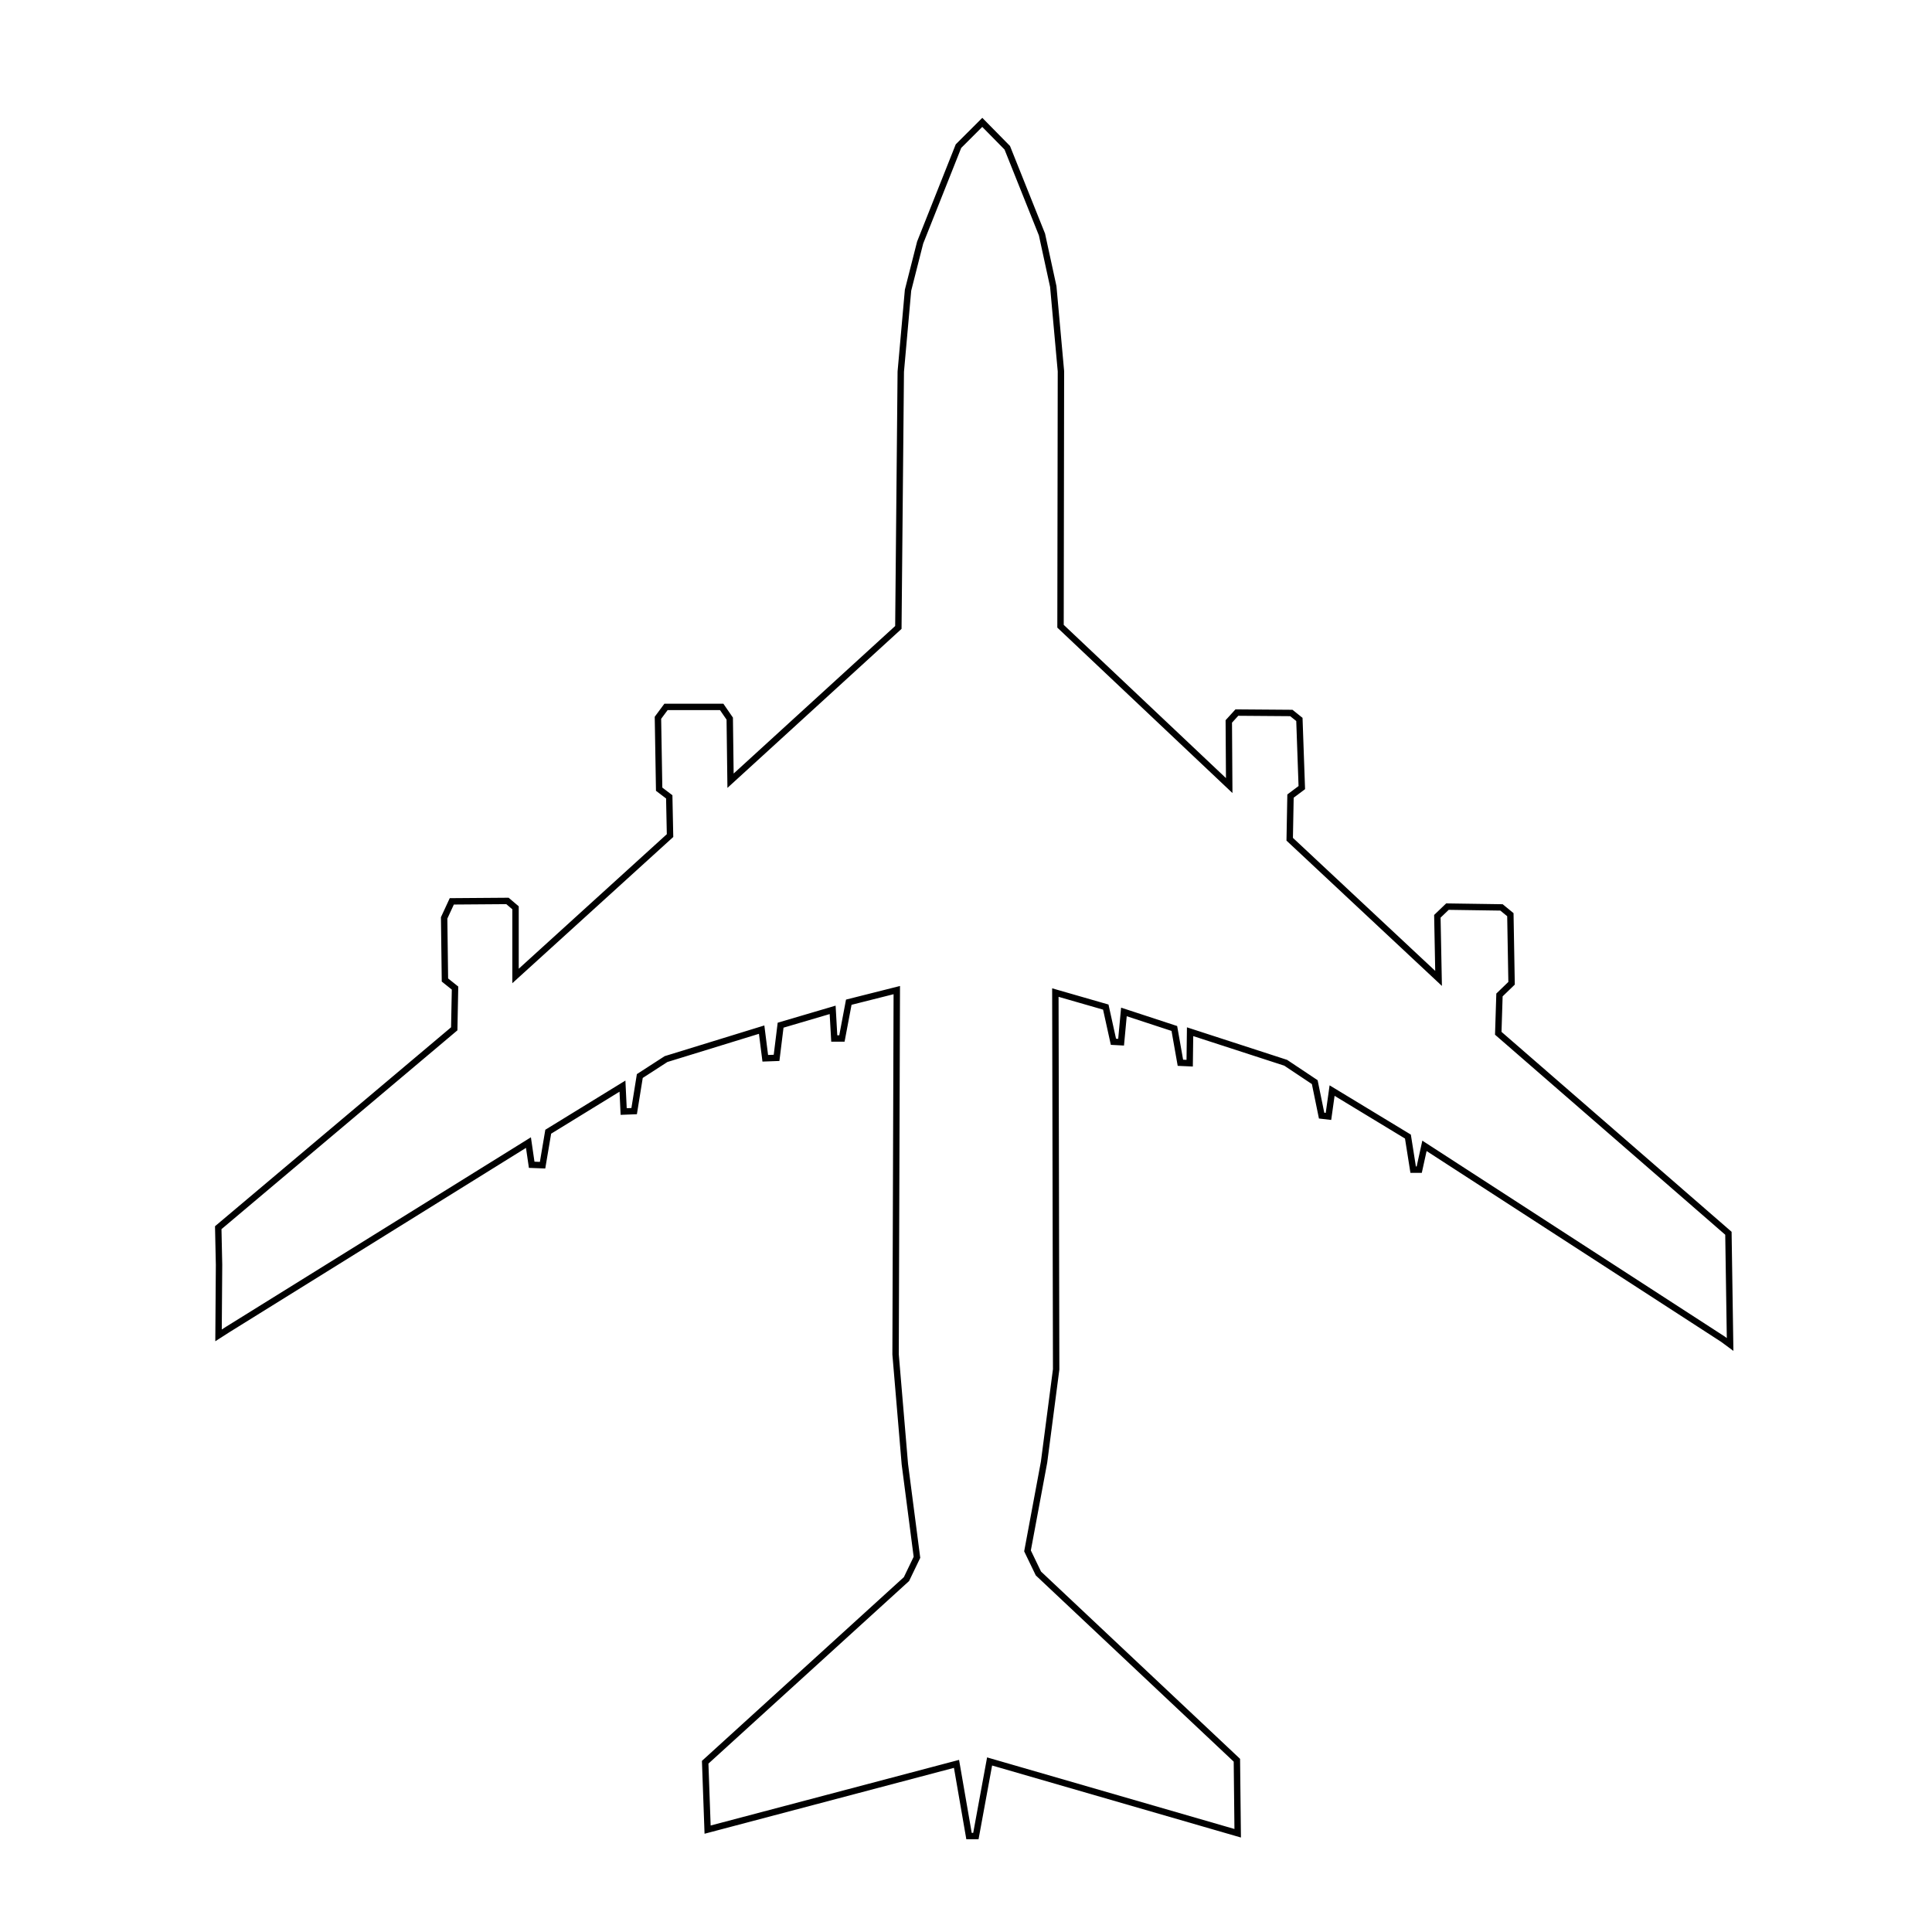
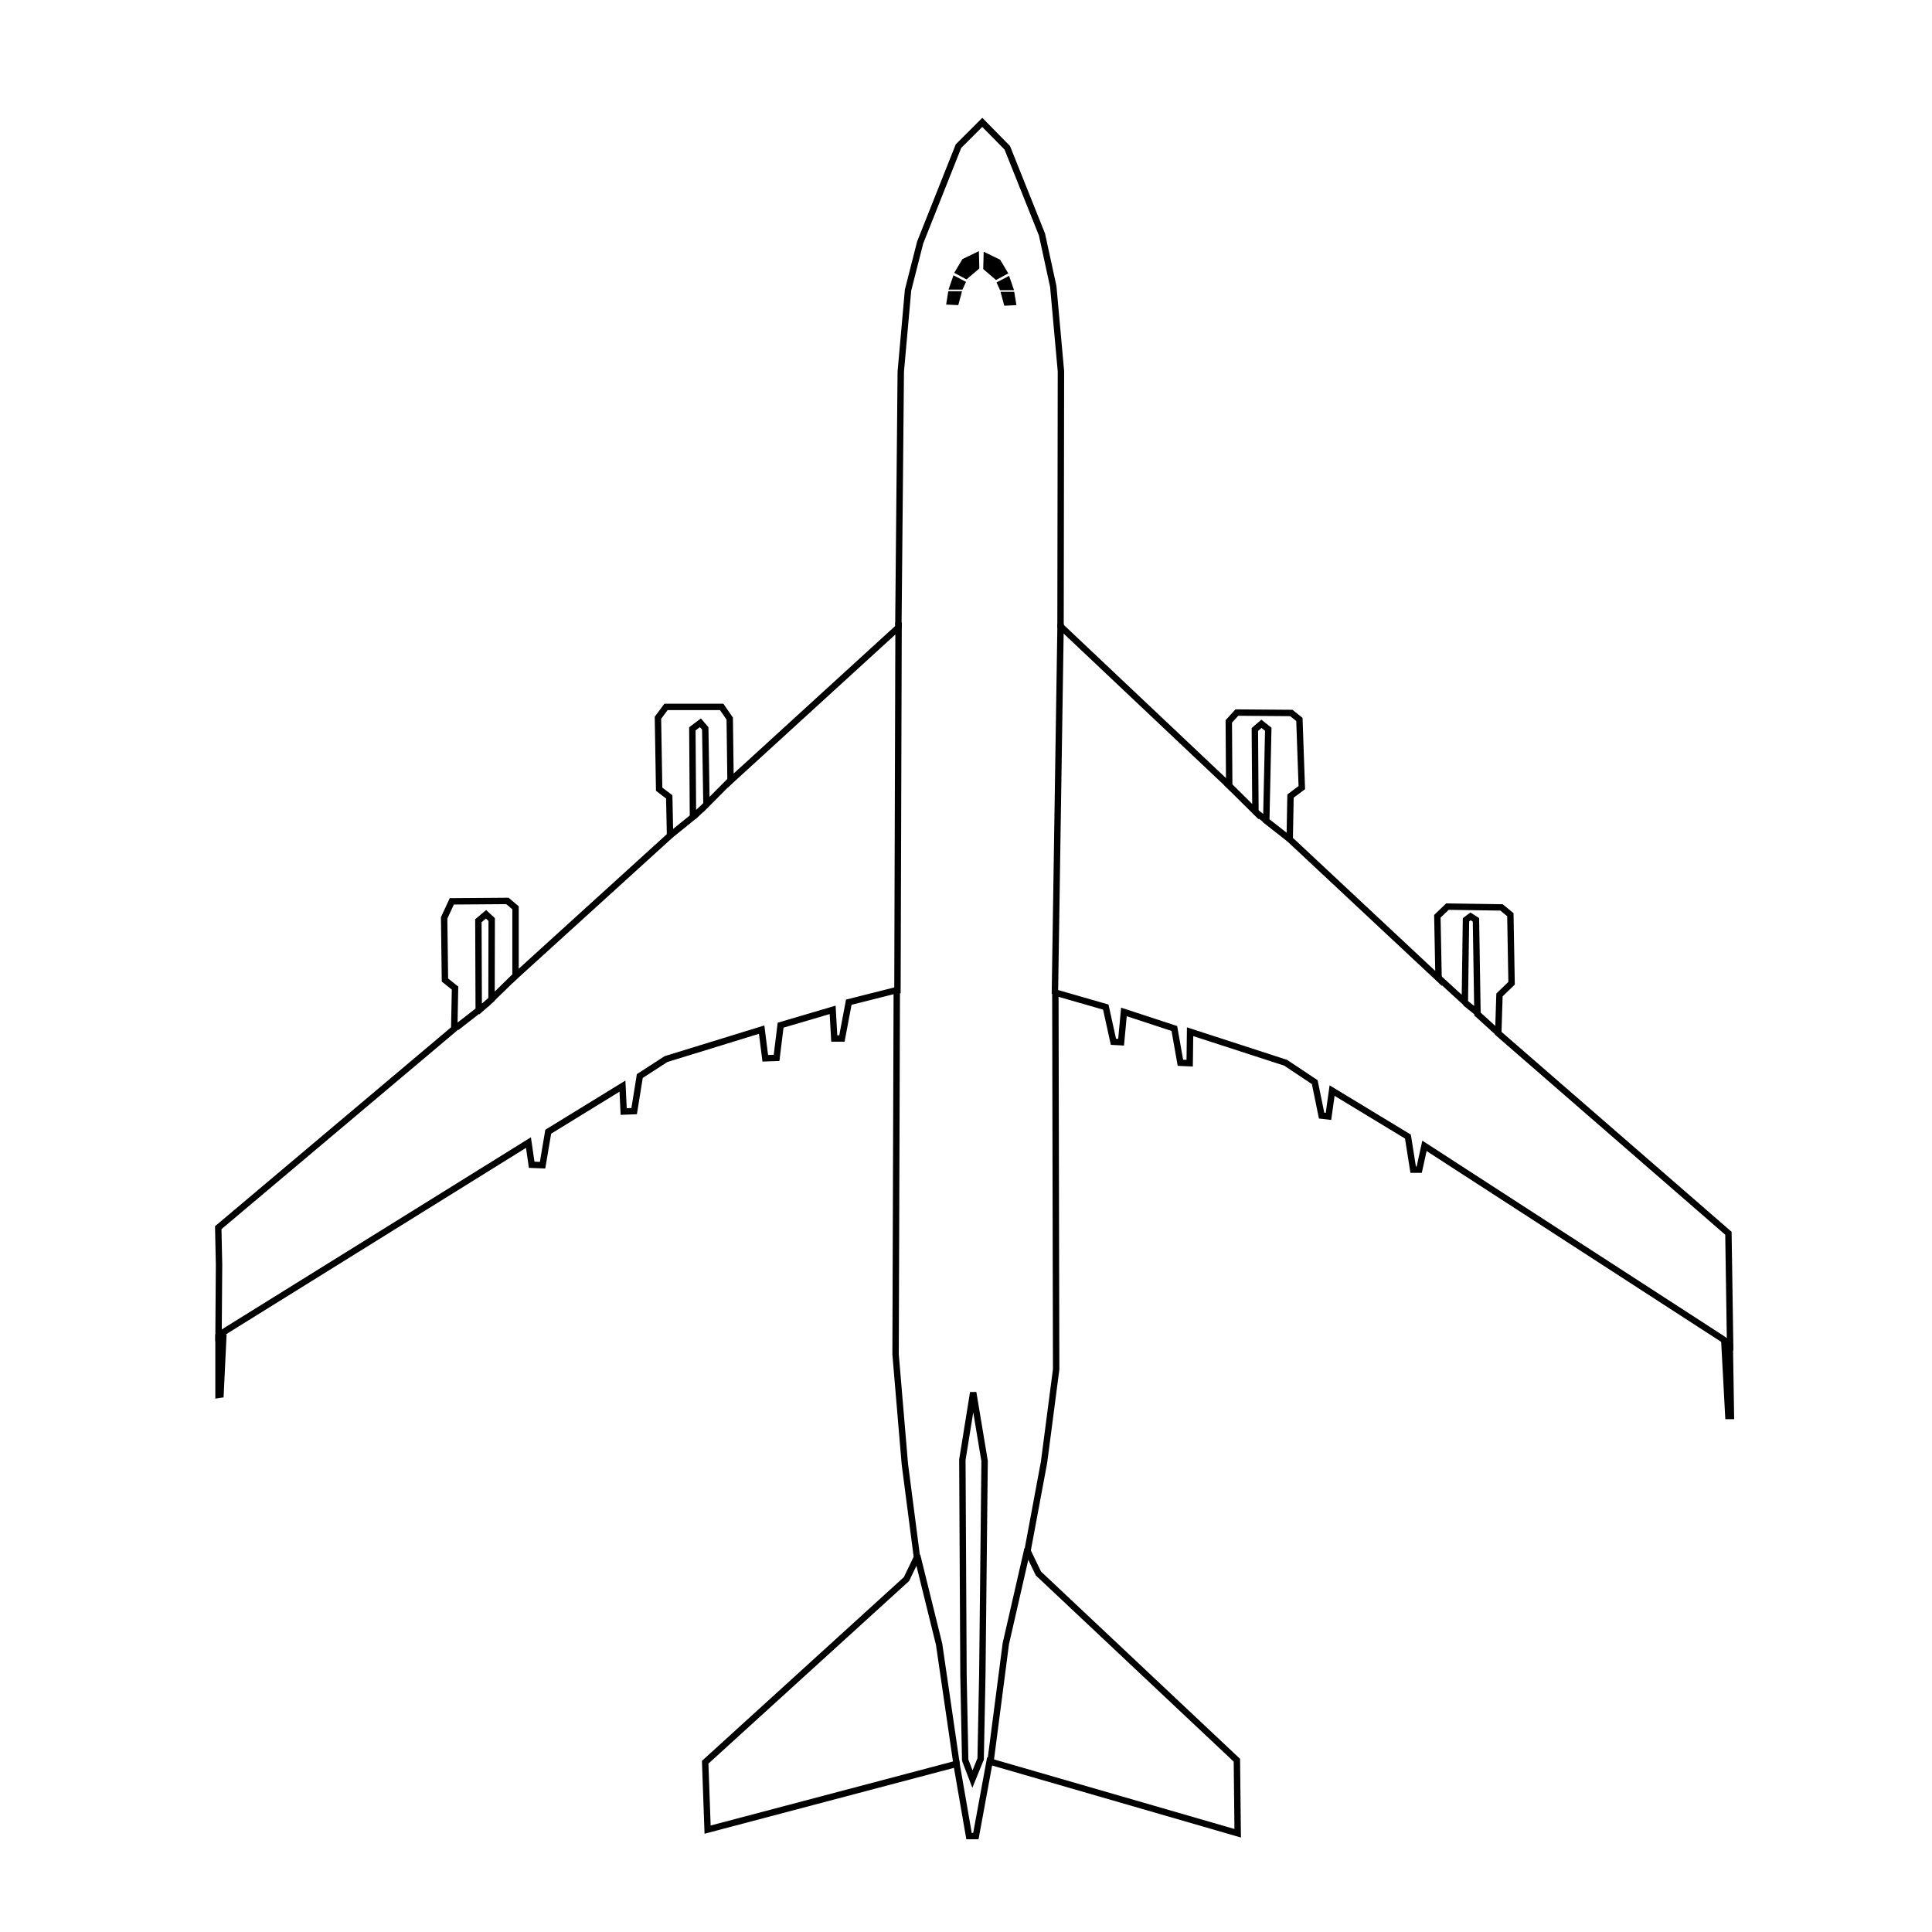
<svg xmlns="http://www.w3.org/2000/svg" width="80mm" height="80mm" viewBox="-8 -5 80 80" version="1.1" id="svg1542">
  <defs id="defs1536" />
  <g id="layer2" style="display:inline">
    <path style="fill:none;stroke:#000000;stroke-width:0.265px;stroke-linecap:butt;stroke-linejoin:miter;stroke-opacity:1" d="m 1.437,50.046 12.445,-7.734 0.134,0.919 0.451,0.017 0.234,-1.386 3.074,-1.888 0.05,1.052 0.434,-0.017 0.234,-1.453 1.086,-0.702 3.959,-1.219 0.15,1.186 0.468,-0.017 0.167,-1.353 2.155,-0.635 0.067,1.186 h 0.317 l 0.284,-1.503 1.988,-0.501 -0.05,15.084 0.384,4.544 0.501,3.859 -0.434,0.902 -8.335,7.584 0.1,2.79 10.307,-2.723 0.518,2.99 h 0.284 l 0.568,-3.09 10.273,2.973 -0.033,-3.023 -8.219,-7.734 -0.451,-0.935 0.685,-3.675 0.501,-3.842 -0.033,-15.602 2.088,0.601 0.317,1.437 0.317,0.017 0.117,-1.253 2.088,0.685 0.251,1.42 0.384,0.017 0.017,-1.303 3.959,1.286 1.203,0.802 0.284,1.386 0.284,0.033 0.15,-1.069 3.14,1.904 0.217,1.37 h 0.251 l 0.217,-0.986 12.358,8.005 0.298,0.22 -0.07,-4.605 -9.53,-8.281 0.05,-1.587 0.501,-0.484 -0.05,-2.84 -0.367,-0.301 -2.238,-0.033 -0.418,0.401 0.05,2.572 -6.164,-5.763 0.033,-1.787 0.468,-0.351 -0.1,-2.823 -0.334,-0.267 -2.255,-0.017 -0.334,0.367 0.017,2.656 L 35.914,20.931 35.931,10.373 35.614,6.865 35.146,4.711 33.709,1.119 32.674,0.067 31.688,1.052 30.101,5.045 29.6,7.016 29.299,10.39 29.199,20.981 22.25,27.328 22.217,24.756 21.883,24.271 h -2.305 l -0.334,0.451 0.05,2.957 0.418,0.317 0.033,1.604 -6.398,5.813 v -2.823 l -0.334,-0.284 -2.305,0.017 -0.317,0.685 0.033,2.572 0.418,0.334 -0.033,1.687 -9.772,8.235 0.033,1.537 -0.021,2.922 z" id="path1463" />
  </g>
+   <g id="layer1">
+     <path id="path6051" style="fill:none;stroke:#000000;stroke-width:0.265;stroke-dasharray:none" d="m 63.626,50.633 0.047,3 H 63.567 L 63.401,50.529 m -62.353,-0.274 -1.5e-6,2.504 0.083,-0.012 0.119,-2.492 m 31.761,17.718 0.638,-4.914 0.898,-3.922 m -2.587,8.729 0.307,0.803 0.331,-0.815 m -0.98,0.248 -0.732,-5.02 -0.909,-3.677 0.058,-0.008 m 5.646,-23.245 0.236,-15.308 m -6.756,15.284 0.047,-15.332 v -0.024 M 33.342,6.294 32.917,5.798 m 0.65,0.472 -0.307,0.165 -0.413,-0.354 0.012,-0.449 0.461,0.224 z m 0.236,0.614 h -0.307 l -0.059,-0.13 0.272,-0.142 z m 0.13,0.626 -0.248,0.012 -0.083,-0.307 h 0.283 z M 31.923,6.27 32.348,5.774 m -0.65,0.472 0.307,0.165 0.413,-0.354 -0.012,-0.449 -0.461,0.224 z m -0.236,0.614 0.307,-1e-6 0.059,-0.13 -0.272,-0.142 z m -0.13,0.626 0.248,0.012 0.083,-0.307 h -0.283 z m 21.337,29.038 0.54,0.435 m -1.673,-1.496 1.12,1.026 0.047,-3.402 0.189,-0.142 0.224,0.142 0.063,3.901 0.839,0.764 m -10.045,-9.142 0.484,0.378 m -1.687,-1.582 1.215,1.204 -0.024,-3.402 0.272,-0.236 0.283,0.224 -0.083,3.792 0.953,0.747 m -24.659,-0.922 0.501,-0.476 m -1.453,1.236 0.919,-0.743 -0.025,-3.65 0.334,-0.251 0.2,0.234 0.05,3.149 1.044,-1.052 m -10.535,9.642 0.64,-0.562 m -1.515,1.216 0.936,-0.728 -0.014,-3.702 0.317,-0.267 0.234,0.217 -0.007,3.296 1.013,-0.989 m 18.601,32.516 -0.071,-3.52 -0.047,-8.93 0.449,-2.788 0.472,2.835 -0.094,8.835 -0.071,3.567" />
+   </g>
</svg>
